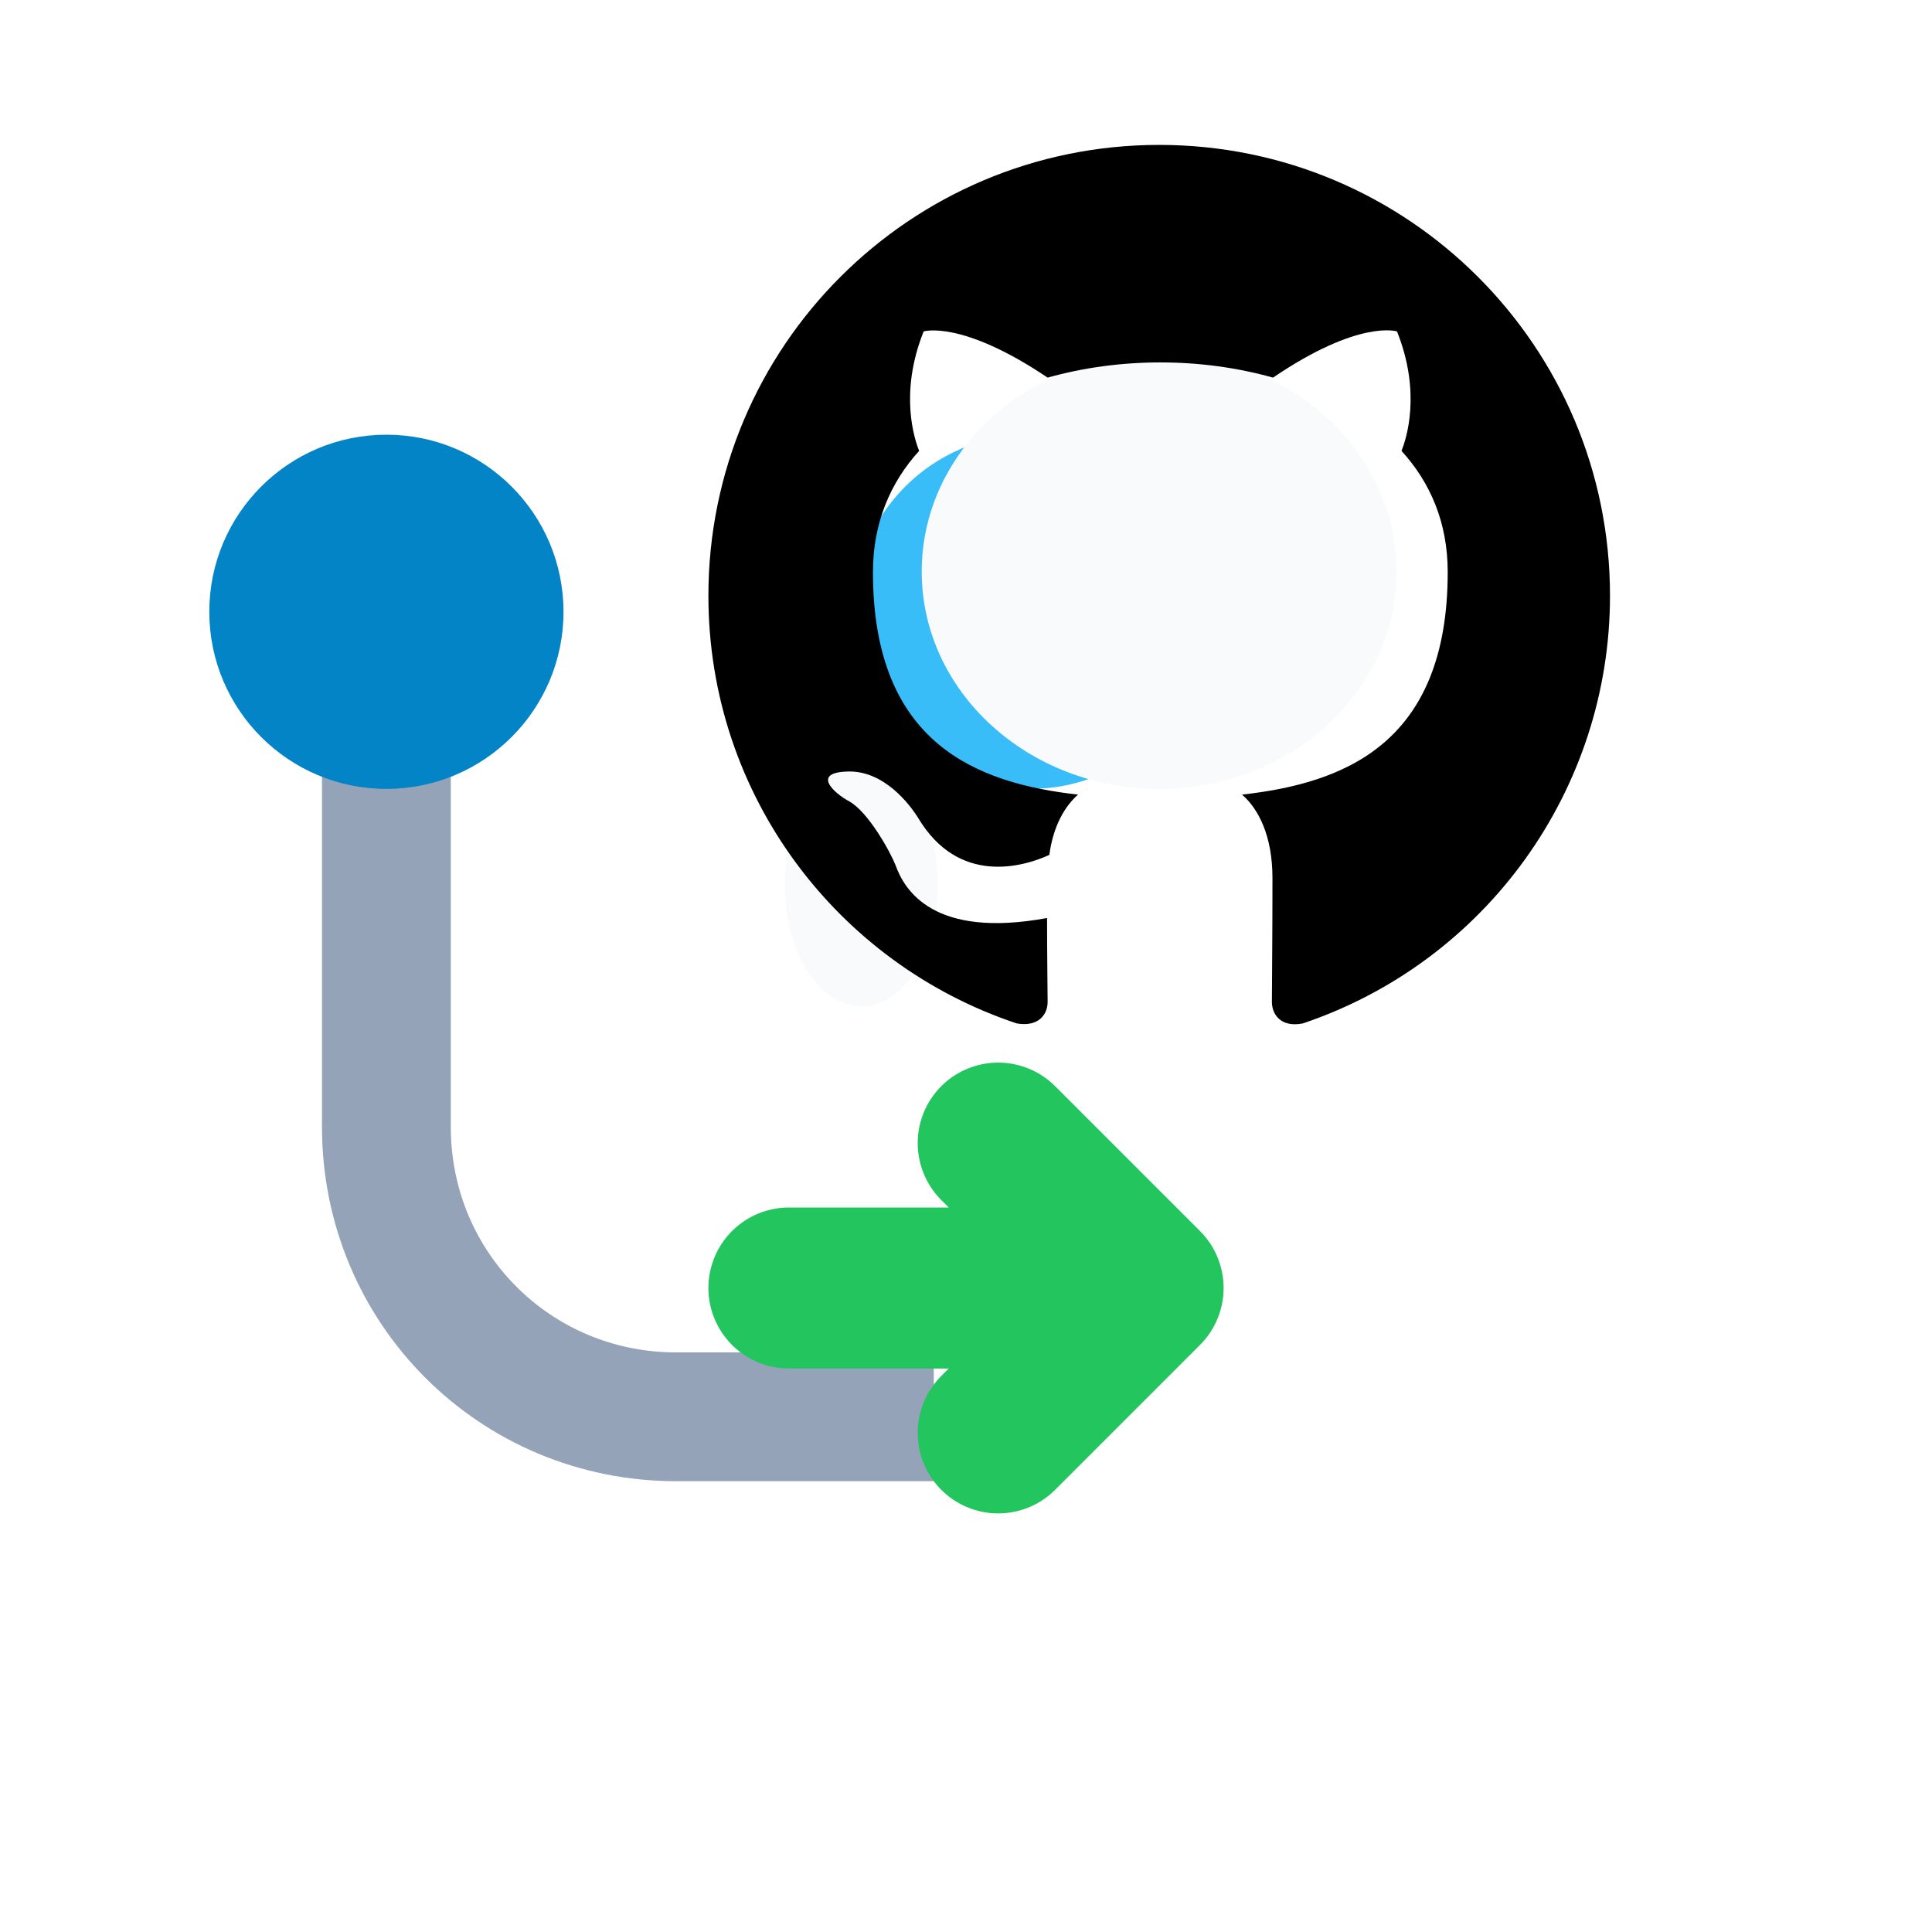
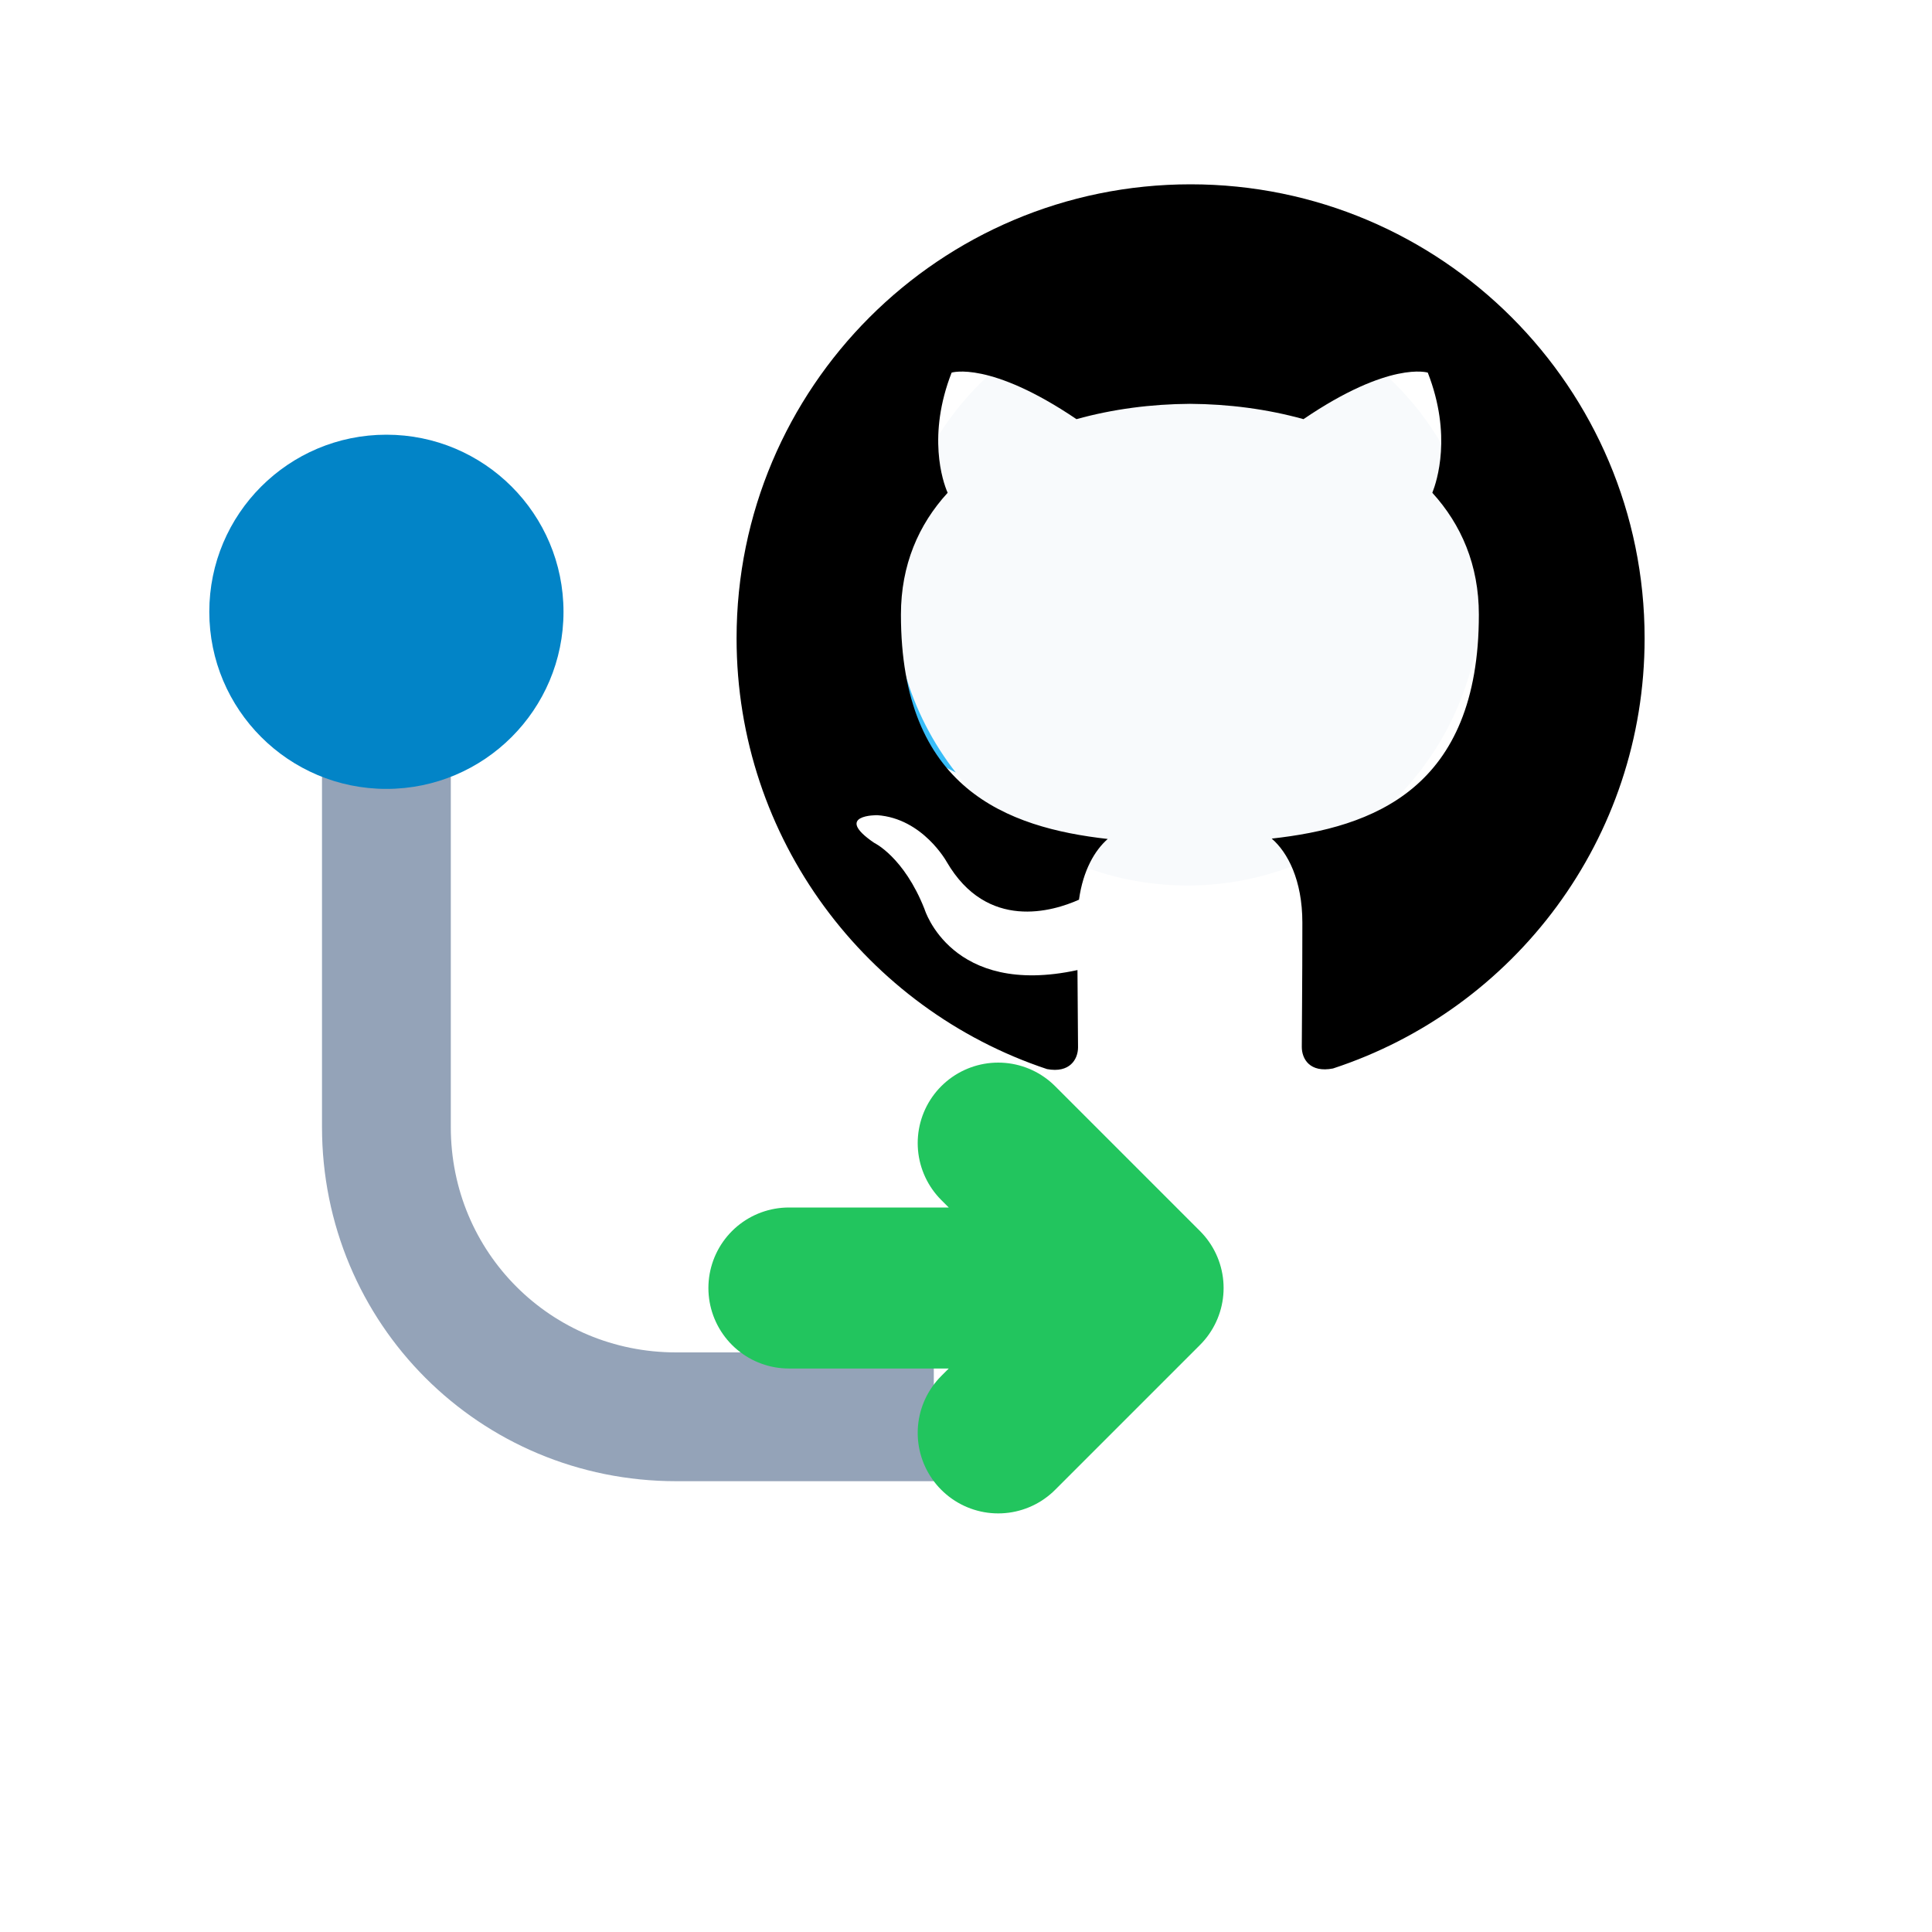
<svg xmlns="http://www.w3.org/2000/svg" viewBox="0 0 24 24" width="24" height="24">
  <g transform="translate(1.2 6.2)">
    <g transform="translate(-1.8 -2.6)">
      <g stroke="#94a3b8" stroke-width="1.6" fill="none">
        <path d="M5.4 5.6v4.8c0 2 1.6 3.6 3.6 3.6h3.2" />
      </g>
      <circle cx="5.4" cy="4" r="2.2" fill="#0284c7" />
      <circle cx="13.4" cy="4" r="2.2" fill="#38bdf8" />
      <path d="M10.4 12.4h4.4M13 10.6l1.8 1.8-1.8 1.8" fill="none" stroke="#22c55e" stroke-width="2" stroke-linecap="round" stroke-linejoin="round" />
    </g>
  </g>
  <g transform="translate(8.8 1.8)">
-     <ellipse cx="5.6" cy="5.3" rx="2.95" ry="2.7" fill="#f8fafc" />
-     <ellipse cx="1.9" cy="9.2" rx="0.95" ry="1.5" fill="#f8fafc" />
-     <path d="M8 0C3.58 0 0 3.58 0 8c0 3.54 2.29 6.53 5.47 7.59.4.07.55-.17.55-.38 0-.19-.01-.82-.01-1.49-2.01.37-2.53-.49-2.69-.94-.09-.23-.48-.94-.82-1.13-.28-.15-.68-.52-.01-.53.63-.01 1.08.58 1.23.82.72 1.21 1.87.87 2.33.66.07-.52.28-.87.51-1.07-1.78-.2-3.64-.89-3.64-3.95 0-.87.31-1.59.82-2.15-.08-.2-.36-1.02.08-2.12 0 0 .67-.21 2.2.82.64-.18 1.32-.27 2-.27s1.36.09 2 .27c1.53-1.04 2.2-.82 2.2-.82.44 1.1.16 1.92.08 2.12.51.56.82 1.27.82 2.15 0 3.07-1.87 3.75-3.65 3.95.29.25.54.73.54 1.48 0 1.07-.01 1.93-.01 2.2 0 .21.15.46.55.38A8.01 8.01 0 0 0 16 8c0-4.42-3.58-8-8-8" transform="scale(0.7)" fill="#000" />
+     <circle cx="5.95" cy="5.55" r="3.65" fill="#f8fafc" />
+     <g transform="translate(0.35 0.35) scale(0.47)">
+       <path d="M12 .297c-6.63 0-12 5.373-12 12 0 5.303 3.438 9.8 8.205 11.385.6.113.82-.258.82-.577 0-.285-.01-1.04-.015-2.04-3.338.724-4.042-1.61-4.042-1.61C4.422 18.07 3.633 17.7 3.633 17.7c-1.087-.744.084-.729.084-.729 1.205.084 1.838 1.236 1.838 1.236 1.07 1.835 2.809 1.305 3.495.998.108-.776.417-1.305.76-1.605-2.665-.3-5.466-1.332-5.466-5.93 0-1.31.465-2.38 1.235-3.22-.135-.303-.54-1.523.105-3.176 0 0 1.005-.322 3.3 1.23.96-.267 1.98-.399 3-.405 1.02.006 2.04.138 3 .405 2.28-1.552 3.285-1.23 3.285-1.23.645 1.653.24 2.873.12 3.176.765.84 1.23 1.91 1.23 3.22 0 4.61-2.805 5.625-5.475 5.92.42.36.81 1.096.81 2.22 0 1.606-.015 2.896-.015 3.286 0 .315.21.69.825.57C20.565 22.092 24 17.592 24 12.297c0-6.627-5.373-12-12-12" fill="#000" />
+     </g>
  </g>
</svg>
